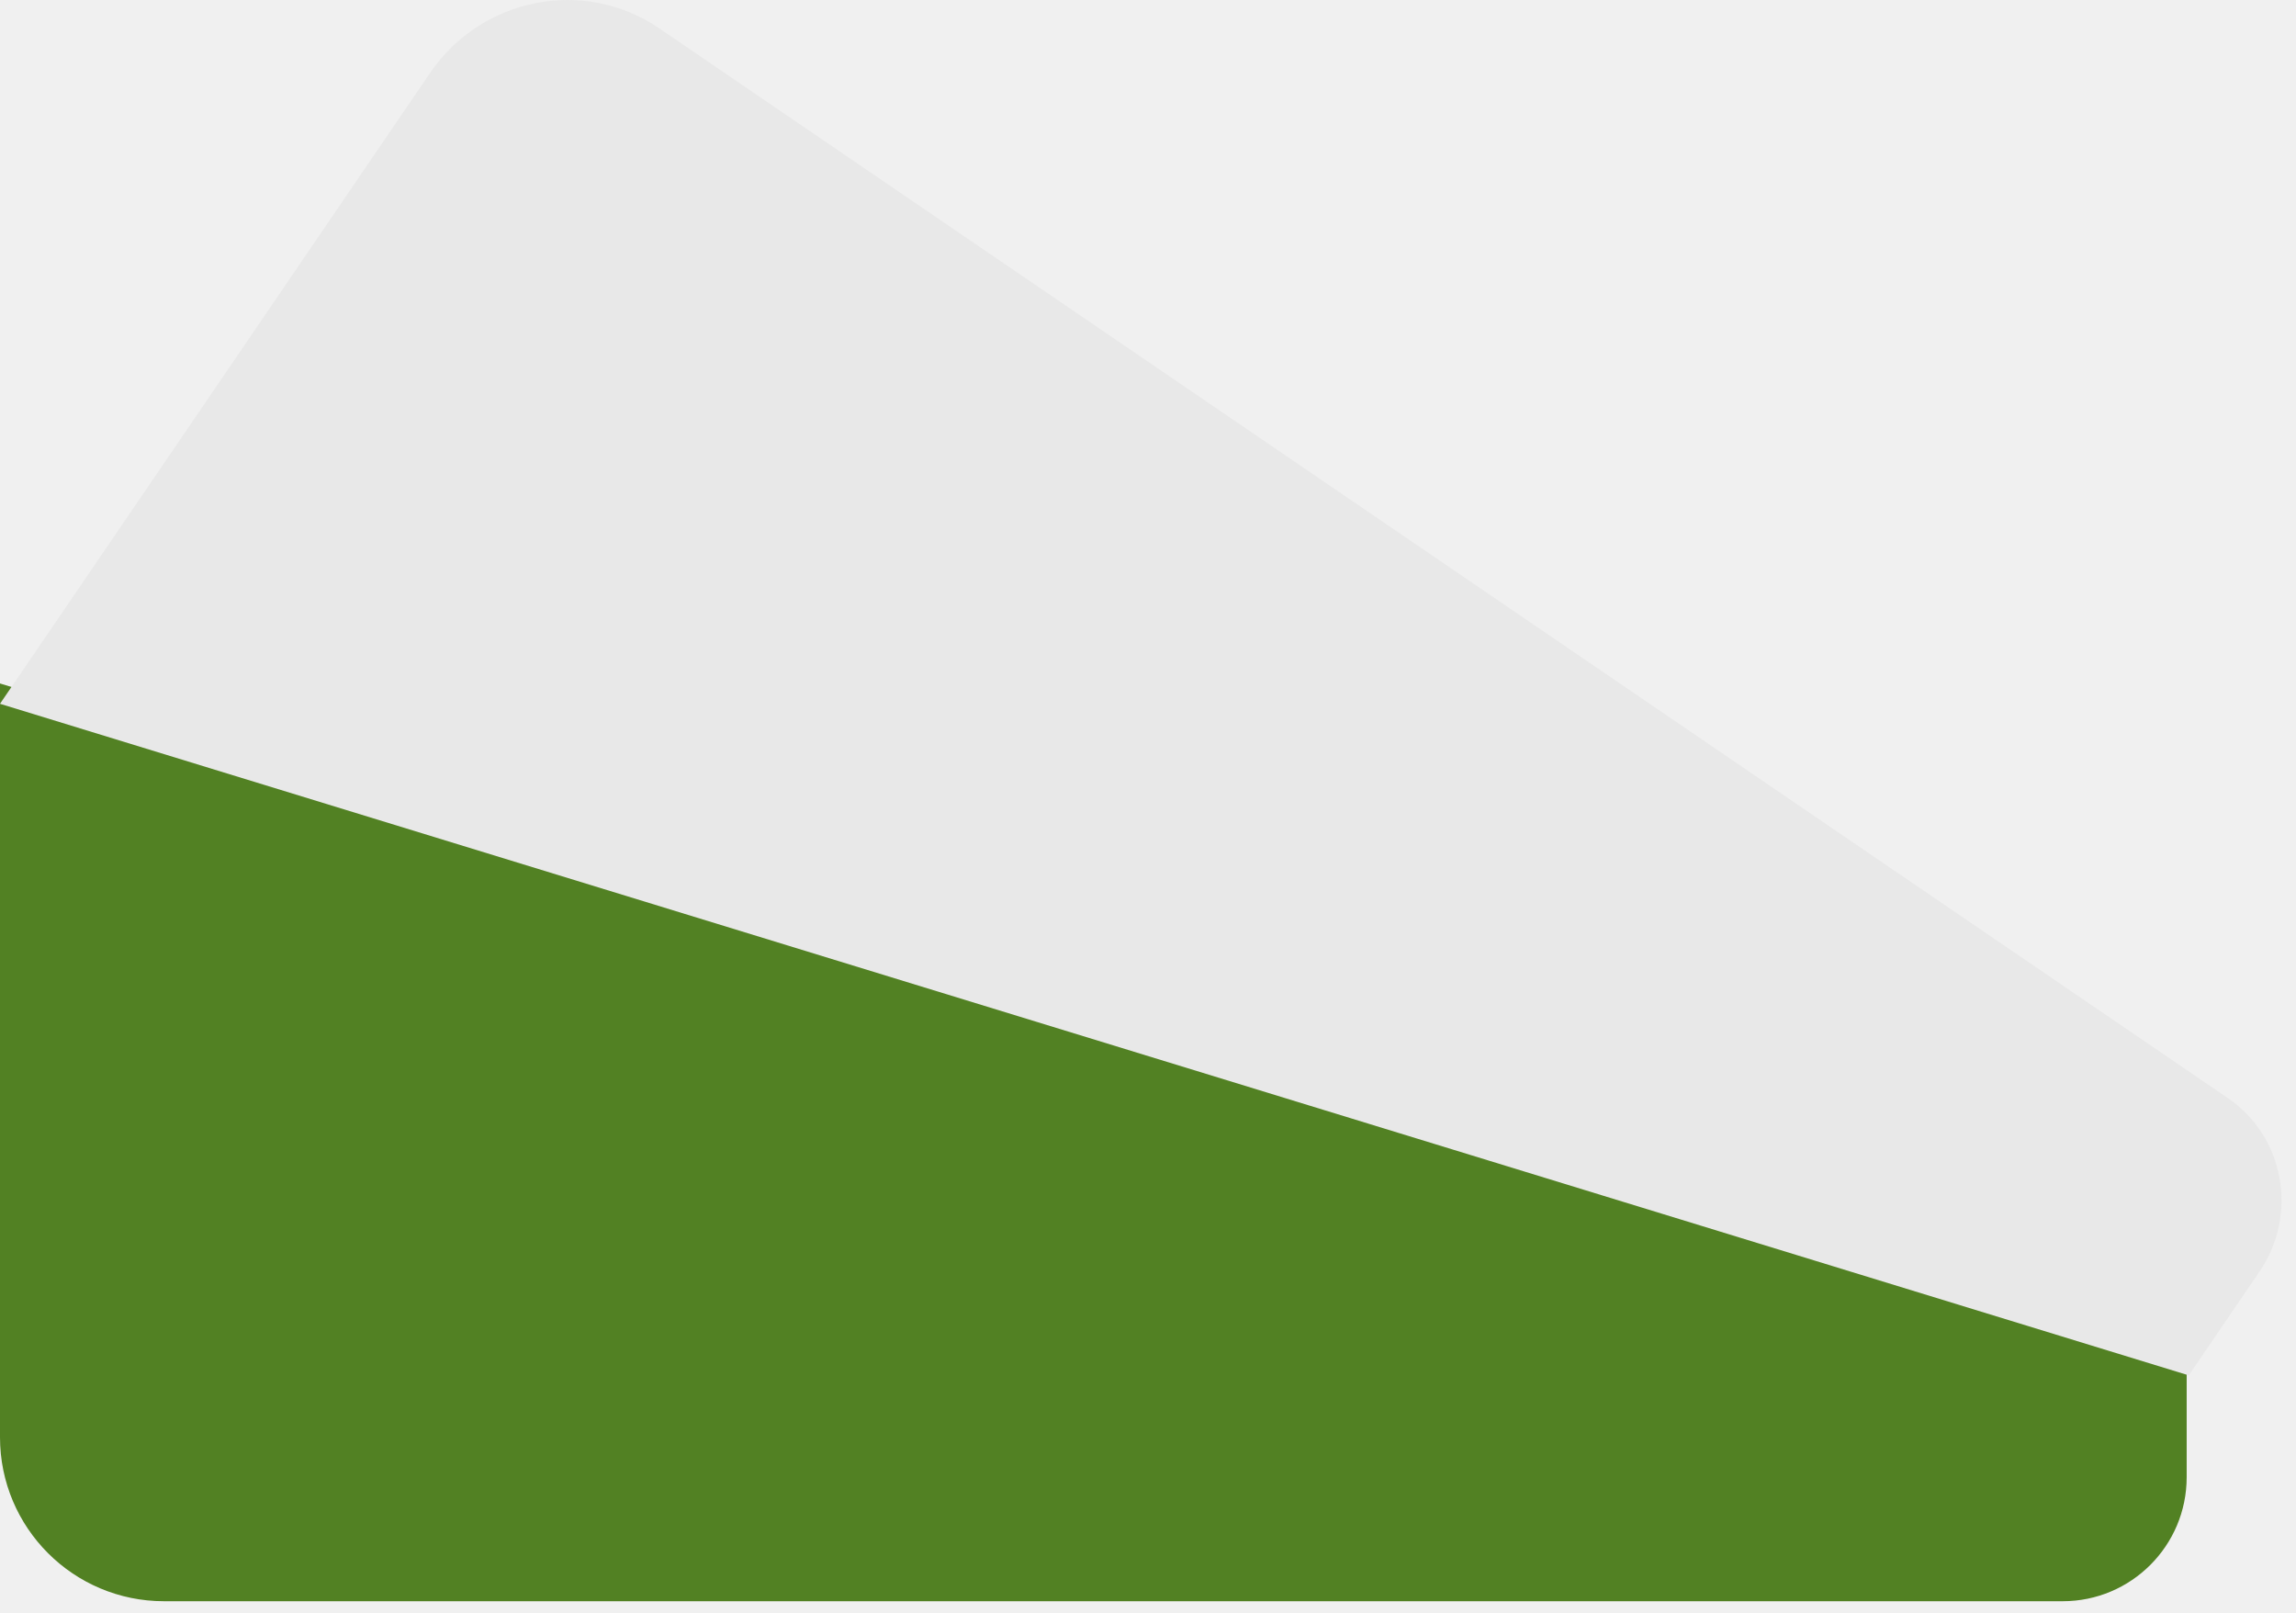
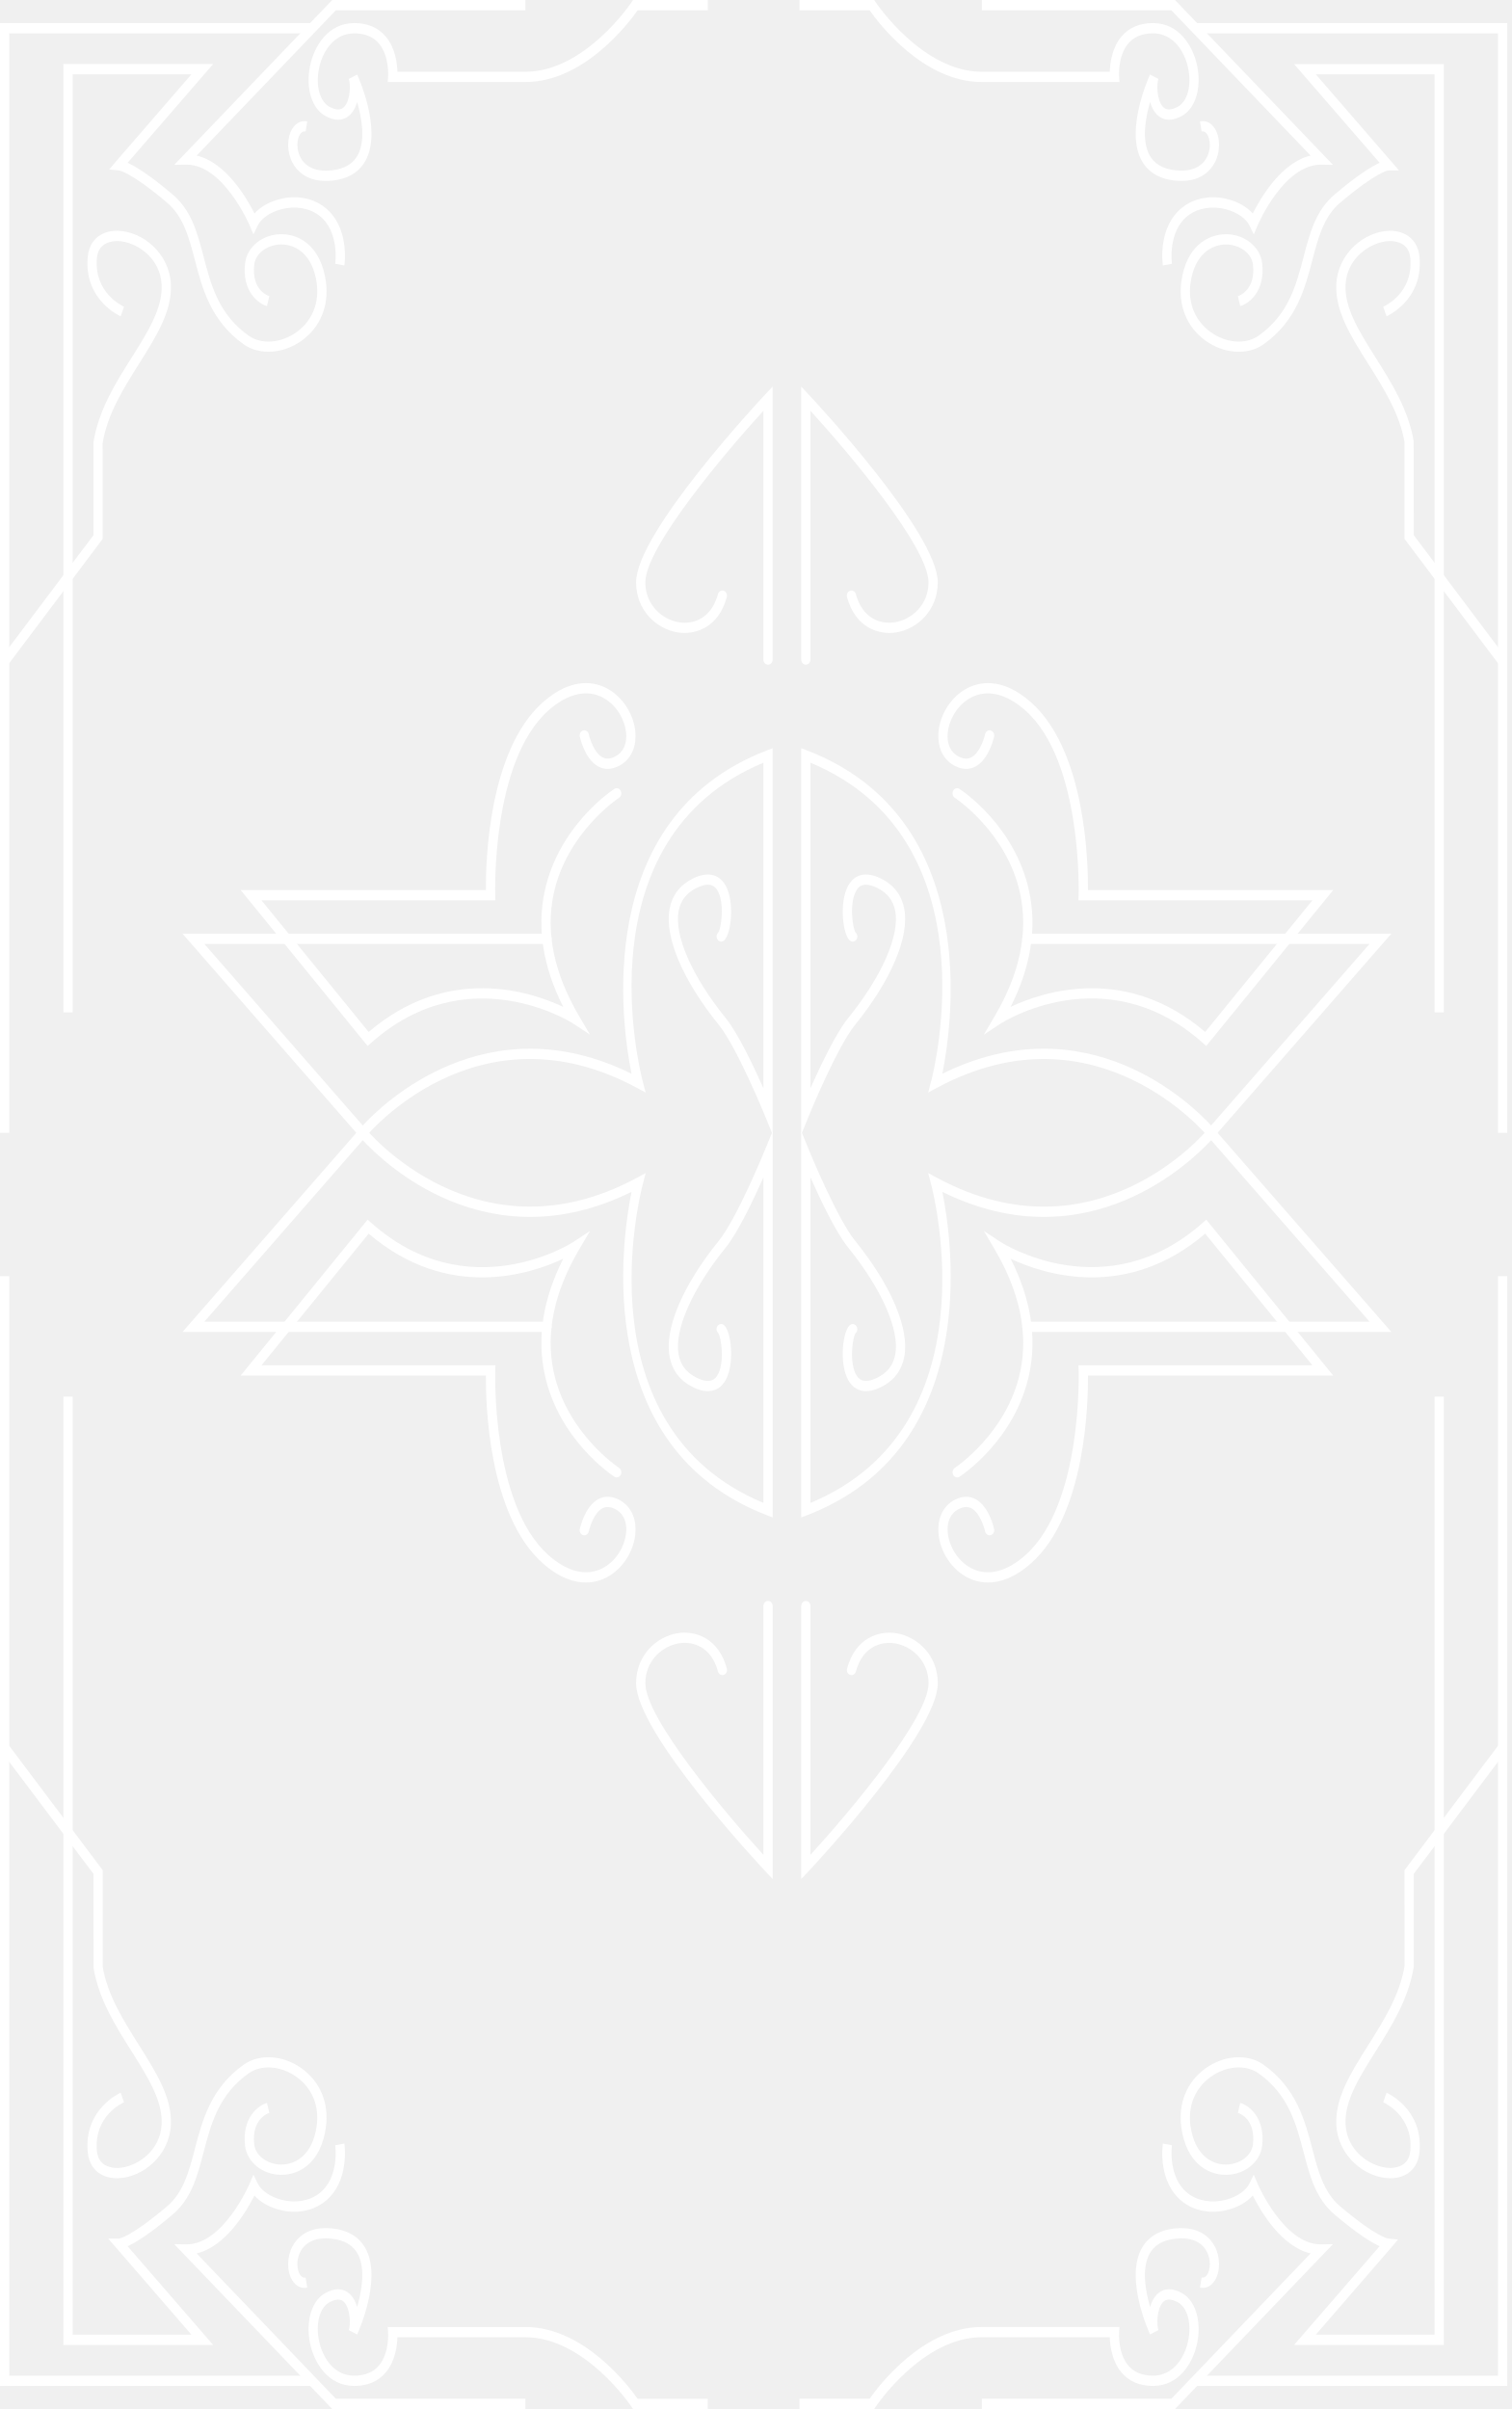
- <svg xmlns="http://www.w3.org/2000/svg" width="84" height="59" viewBox="0 0 84 59" fill="none">
-   <path d="M0 25L80 49.5V54.035C80 56.54 77.969 58.571 75.465 58.571H6C2.686 58.571 0 55.885 0 52.571L0 25Z" fill="#528123" />
-   <path d="M0 25.744L80.076 50.309L82.664 46.514C84.093 44.418 83.574 41.575 81.504 40.164L24.111 1.032C21.373 -0.834 17.621 -0.1 15.73 2.673L0 25.744Z" fill="#E8E8E8" />
+ <svg xmlns="http://www.w3.org/2000/svg" width="64" height="102" viewBox="0 0 64 102" fill="none">
+   <path d="M41.832 67.005C41.444 67.005 41.133 66.888 40.921 66.773C40.204 66.382 39.713 65.539 39.728 64.723C39.737 64.161 39.999 63.713 40.445 63.492C40.756 63.339 41.048 63.336 41.311 63.479C41.88 63.792 42.08 64.701 42.088 64.74C42.113 64.857 42.048 64.973 41.943 65.001C41.84 65.028 41.732 64.957 41.707 64.841C41.662 64.632 41.471 64.051 41.137 63.868C40.981 63.782 40.806 63.79 40.604 63.889C40.212 64.082 40.124 64.454 40.12 64.732C40.11 65.284 40.442 66.028 41.094 66.384C41.781 66.759 42.605 66.568 43.414 65.847C45.837 63.691 45.669 58.091 45.667 58.035L45.66 57.809H55.566L51.026 52.234C47.669 55.104 44.168 53.947 42.789 53.297C43.641 54.983 43.906 56.623 43.575 58.182C42.984 60.966 40.72 62.464 40.624 62.526C40.531 62.585 40.411 62.552 40.356 62.448C40.302 62.344 40.333 62.212 40.426 62.151C40.448 62.136 42.644 60.68 43.195 58.078C43.54 56.447 43.176 54.706 42.115 52.902L41.657 52.123L42.378 52.597C42.422 52.626 46.815 55.431 50.926 51.769L51.07 51.641L56.446 58.243H46.063C46.073 59.352 45.976 64.124 43.66 66.185C42.952 66.815 42.329 67.005 41.832 67.005Z" fill="white" />
+   <path d="M33.922 64.25V47.894L34.296 48.805C34.307 48.833 35.45 51.605 36.196 52.527C37.732 54.424 38.513 56.265 38.285 57.453C38.173 58.033 37.841 58.463 37.299 58.732C36.47 59.142 36.075 58.723 35.914 58.437C35.528 57.749 35.67 56.394 35.976 56.112C36.059 56.035 36.182 56.048 36.251 56.14C36.32 56.232 36.309 56.369 36.226 56.446C36.096 56.603 35.939 57.736 36.271 58.248C36.335 58.345 36.525 58.64 37.14 58.335C37.568 58.123 37.817 57.805 37.902 57.362C38.1 56.326 37.335 54.584 35.905 52.816C35.388 52.179 34.723 50.775 34.314 49.854V63.635C42.037 60.414 39.533 50.562 39.421 50.14L39.298 49.67L39.695 49.883C46.425 53.491 51.086 47.877 51.132 47.82L51.272 47.647L58.908 56.397H43.476C43.367 56.397 43.28 56.3 43.28 56.179C43.28 56.06 43.367 55.962 43.476 55.962H57.985L51.277 48.276C50.433 49.193 46.019 53.483 39.898 50.465C40.318 52.548 41.592 61.286 34.183 64.15L33.922 64.25Z" fill="white" />
+   <path d="M33.922 79.56V68.003C33.922 67.883 34.01 67.786 34.118 67.786C34.227 67.786 34.314 67.883 34.314 68.003V78.536C35.968 76.723 39.313 72.754 39.313 71.272C39.313 70.314 38.597 69.697 37.892 69.582C37.275 69.484 36.517 69.741 36.238 70.771C36.207 70.885 36.098 70.951 35.995 70.916C35.891 70.882 35.832 70.761 35.864 70.647C36.215 69.351 37.207 69.034 37.949 69.153C38.821 69.295 39.705 70.068 39.705 71.273C39.705 73.37 34.477 78.97 34.255 79.208L33.922 79.56Z" fill="white" />
+   <path d="M51.069 44.288L50.926 44.16C46.809 40.491 42.422 43.303 42.378 43.331L41.654 43.808L42.114 43.026C43.177 41.222 43.539 39.479 43.193 37.847C42.64 35.242 40.447 33.793 40.425 33.778C40.331 33.718 40.301 33.584 40.355 33.481C40.41 33.377 40.53 33.343 40.623 33.404C40.719 33.465 42.983 34.963 43.574 37.748C43.905 39.306 43.64 40.946 42.788 42.632C44.166 41.984 47.668 40.824 51.025 43.695L55.565 38.12H45.659L45.666 37.894C45.668 37.838 45.834 32.237 43.413 30.082C42.604 29.362 41.78 29.172 41.093 29.545C40.441 29.901 40.109 30.646 40.118 31.198C40.123 31.475 40.211 31.847 40.603 32.04C40.805 32.14 40.98 32.146 41.136 32.061C41.473 31.876 41.661 31.297 41.706 31.089C41.731 30.972 41.836 30.898 41.941 30.928C42.047 30.955 42.112 31.072 42.087 31.189C42.079 31.228 41.879 32.138 41.31 32.45C41.047 32.594 40.755 32.59 40.444 32.437C39.998 32.217 39.737 31.768 39.727 31.206C39.712 30.39 40.203 29.547 40.92 29.156C41.402 28.894 42.397 28.622 43.658 29.744C45.975 31.806 46.072 36.577 46.062 37.686H56.445L51.069 44.288Z" fill="white" />
+   <path d="M51.272 48.283L51.132 48.11C51.086 48.053 46.416 42.443 39.694 46.046L39.297 46.259L39.421 45.79C39.533 45.368 42.037 35.515 34.314 32.294V46.075C34.723 45.155 35.388 43.751 35.904 43.113C37.335 41.346 38.1 39.604 37.901 38.568C37.817 38.124 37.567 37.806 37.139 37.595C36.525 37.29 36.334 37.585 36.271 37.682C35.939 38.194 36.095 39.326 36.229 39.488C36.312 39.565 36.322 39.7 36.252 39.792C36.183 39.883 36.059 39.895 35.975 39.818C35.67 39.536 35.528 38.18 35.914 37.493C36.075 37.207 36.469 36.788 37.299 37.198C37.841 37.466 38.173 37.897 38.284 38.477C38.512 39.664 37.731 41.506 36.195 43.403C35.45 44.324 34.307 47.096 34.296 47.125L33.922 48.036V31.679L34.182 31.78C41.59 34.643 40.317 43.381 39.897 45.464C46.018 42.446 50.432 46.736 51.276 47.654L57.984 39.967H43.475C43.366 39.967 43.279 39.87 43.279 39.75C43.279 39.63 43.366 39.533 43.475 39.533H58.907L51.272 48.283Z" fill="white" />
+   <path d="M34.118 28.143C34.01 28.143 33.922 28.046 33.922 27.926V16.369L34.253 16.722C34.476 16.959 39.703 22.56 39.703 24.658C39.703 25.861 38.82 26.635 37.948 26.777C37.206 26.896 36.213 26.579 35.862 25.283C35.831 25.168 35.89 25.047 35.993 25.013C36.097 24.977 36.206 25.044 36.237 25.159C36.516 26.188 37.274 26.447 37.891 26.347C38.596 26.232 39.311 25.615 39.311 24.658C39.311 23.176 35.967 19.206 34.313 17.394V27.926C34.314 28.046 34.226 28.143 34.118 28.143Z" fill="white" />
+   <path d="M15.565 44.288L10.189 37.686H20.572C20.562 36.577 20.659 31.806 22.975 29.743C24.236 28.622 25.232 28.894 25.713 29.156C26.431 29.547 26.921 30.39 26.907 31.206C26.897 31.768 26.636 32.216 26.19 32.436C25.879 32.59 25.587 32.594 25.324 32.449C24.755 32.137 24.555 31.227 24.547 31.189C24.522 31.072 24.587 30.955 24.692 30.927C24.797 30.902 24.903 30.971 24.928 31.088C24.973 31.297 25.163 31.877 25.498 32.061C25.655 32.146 25.829 32.139 26.03 32.039C26.422 31.846 26.51 31.475 26.515 31.198C26.525 30.646 26.193 29.901 25.54 29.545C24.854 29.171 24.03 29.361 23.22 30.081C20.798 32.238 20.965 37.838 20.967 37.894L20.975 38.12H11.069L15.608 43.695C18.965 40.824 22.467 41.982 23.846 42.632C22.993 40.946 22.729 39.305 23.059 37.747C23.651 34.963 25.915 33.465 26.01 33.403C26.104 33.343 26.224 33.377 26.278 33.481C26.333 33.584 26.302 33.716 26.209 33.778C26.187 33.792 23.991 35.249 23.44 37.851C23.095 39.481 23.458 41.223 24.52 43.026L24.978 43.805L24.256 43.332C24.212 43.303 19.819 40.497 15.709 44.16L15.565 44.288Z" fill="white" />
+   <path d="M15.363 48.283L7.727 39.533H23.159C23.268 39.533 23.355 39.63 23.355 39.75C23.355 39.87 23.268 39.967 23.159 39.967H8.651L15.358 47.654C16.203 46.737 20.616 42.447 26.738 45.464C26.318 43.381 25.044 34.643 32.452 31.78L32.712 31.679V48.036L32.338 47.125C32.327 47.097 31.184 44.324 30.439 43.403C28.903 41.506 28.122 39.664 28.351 38.477C28.461 37.897 28.793 37.467 29.335 37.198C30.165 36.788 30.56 37.207 30.721 37.493C31.107 38.18 30.965 39.536 30.659 39.818C30.576 39.894 30.452 39.881 30.383 39.789C30.315 39.698 30.326 39.56 30.408 39.484C30.539 39.326 30.695 38.194 30.363 37.682C30.301 37.585 30.11 37.29 29.495 37.595C29.067 37.806 28.818 38.124 28.733 38.568C28.534 39.604 29.299 41.346 30.73 43.113C31.246 43.751 31.911 45.155 32.321 46.075V32.294C24.597 35.516 27.101 45.368 27.213 45.79L27.337 46.259L26.94 46.047C20.211 42.439 15.549 48.053 15.503 48.11L15.363 48.283Z" fill="white" />
+   <path d="M32.516 28.143C32.408 28.143 32.321 28.046 32.321 27.926V17.393C30.666 19.206 27.322 23.176 27.322 24.657C27.322 25.615 28.037 26.232 28.743 26.347C29.359 26.448 30.118 26.188 30.396 25.158C30.428 25.043 30.536 24.977 30.64 25.013C30.744 25.047 30.802 25.168 30.771 25.283C30.421 26.578 29.431 26.895 28.686 26.776C27.814 26.635 26.931 25.861 26.931 24.657C26.931 22.559 32.158 16.959 32.38 16.722L32.712 16.368V27.926C32.712 28.046 32.625 28.143 32.516 28.143Z" fill="white" />
+   <path d="M24.802 67.005C24.305 67.005 23.683 66.815 22.975 66.186C20.659 64.124 20.562 59.352 20.572 58.243H10.189L15.565 51.641L15.709 51.769C19.825 55.438 24.213 52.626 24.257 52.597L24.98 52.121L24.52 52.903C23.457 54.708 23.094 56.45 23.441 58.082C23.995 60.687 26.187 62.136 26.209 62.151C26.303 62.212 26.334 62.344 26.279 62.448C26.225 62.551 26.104 62.585 26.011 62.526C25.915 62.464 23.651 60.966 23.06 58.182C22.729 56.623 22.994 54.983 23.846 53.297C22.468 53.946 18.966 55.105 15.609 52.234L11.07 57.809H20.976L20.968 58.035C20.966 58.091 20.8 63.693 23.221 65.847C24.03 66.567 24.855 66.759 25.541 66.384C26.194 66.028 26.525 65.284 26.516 64.732C26.511 64.454 26.423 64.082 26.031 63.889C25.829 63.79 25.656 63.783 25.499 63.868C25.164 64.051 24.974 64.632 24.928 64.841C24.903 64.957 24.797 65.028 24.693 65.001C24.588 64.973 24.523 64.857 24.547 64.74C24.556 64.701 24.756 63.792 25.325 63.479C25.588 63.336 25.879 63.34 26.19 63.492C26.637 63.712 26.898 64.161 26.907 64.723C26.922 65.539 26.431 66.382 25.714 66.773C25.502 66.888 25.191 67.005 24.802 67.005Z" fill="white" />
+   <path d="M32.712 64.25L32.452 64.15C25.044 61.286 26.318 52.548 26.738 50.465C20.617 53.484 16.203 49.193 15.358 48.276L8.651 55.962H23.159C23.268 55.962 23.355 56.06 23.355 56.179C23.355 56.3 23.268 56.397 23.159 56.397H7.727L15.363 47.647L15.503 47.82C15.549 47.877 20.219 53.487 26.941 49.883L27.337 49.67L27.214 50.14C27.102 50.562 24.598 60.414 32.321 63.635V49.854C31.912 50.775 31.246 52.179 30.731 52.816C29.299 54.584 28.534 56.326 28.733 57.362C28.819 57.805 29.068 58.123 29.495 58.335C30.11 58.64 30.301 58.345 30.364 58.248C30.696 57.736 30.539 56.603 30.406 56.441C30.322 56.365 30.313 56.23 30.382 56.138C30.451 56.047 30.576 56.035 30.66 56.112C30.965 56.394 31.107 57.749 30.721 58.437C30.56 58.723 30.166 59.142 29.336 58.732C28.793 58.463 28.462 58.033 28.351 57.453C28.122 56.266 28.903 54.424 30.44 52.527C31.185 51.605 32.327 48.833 32.339 48.805L32.713 47.894V64.25H32.712Z" fill="white" />
+   <path d="M32.712 79.56L32.381 79.207C32.158 78.97 26.931 73.369 26.931 71.272C26.931 70.068 27.814 69.294 28.686 69.152C29.43 69.032 30.422 69.35 30.772 70.646C30.803 70.761 30.744 70.881 30.641 70.916C30.537 70.951 30.428 70.885 30.397 70.77C30.119 69.74 29.359 69.48 28.744 69.581C28.038 69.696 27.323 70.314 27.323 71.272C27.323 72.753 30.667 76.723 32.321 78.535V68.002C32.321 67.882 32.409 67.785 32.517 67.785C32.625 67.785 32.713 67.882 32.713 68.002V79.56H32.712Z" fill="white" />
+   <path d="M61.128 42.864H60.737V3.147H55.709L59.232 7.217H58.773C58.762 7.218 58.274 7.281 56.739 8.583C56.044 9.171 55.812 10.062 55.565 11.005C55.249 12.215 54.89 13.587 53.495 14.579C52.833 15.05 51.825 14.988 51.044 14.427C50.252 13.858 49.877 12.949 50.016 11.931C50.219 10.429 51.131 9.918 51.921 9.916C52.707 9.927 53.359 10.457 53.437 11.15C53.57 12.329 52.889 12.85 52.51 12.96L52.41 12.541L52.46 12.751L52.409 12.541C52.441 12.532 53.172 12.293 53.049 11.204C52.996 10.733 52.499 10.358 51.916 10.351C51.294 10.351 50.57 10.769 50.403 11.996C50.289 12.837 50.6 13.59 51.258 14.063C51.914 14.534 52.748 14.597 53.285 14.214C54.556 13.31 54.878 12.077 55.19 10.885C55.454 9.871 55.705 8.913 56.501 8.238C57.487 7.402 58.077 7.045 58.41 6.893L54.79 2.714H61.129V42.864H61.128Z" fill="white" />
+   <path d="M49.233 11.239C49.223 11.173 49.002 9.603 50.071 8.775C50.588 8.374 51.291 8.251 52 8.439C52.431 8.554 52.798 8.768 53.04 9.038C53.373 8.377 54.251 6.878 55.488 6.587L49.593 0.435H41.569V0.001H49.748L56.436 6.981L55.932 6.973C54.353 6.959 53.26 9.507 53.249 9.534L53.083 9.924L52.899 9.544C52.758 9.252 52.369 8.984 51.909 8.862C51.318 8.707 50.714 8.806 50.295 9.131C49.427 9.804 49.617 11.155 49.619 11.169L49.233 11.239Z" fill="white" />
+   <path d="M63.813 47.965H63.421V1.411H50.606V0.977H63.813V47.965Z" fill="white" />
+   <path d="M50.022 7.661C49.934 7.661 49.841 7.656 49.743 7.646C49.049 7.571 48.563 7.264 48.301 6.732C47.657 5.427 48.648 3.249 48.69 3.157L49.045 3.341C48.965 3.548 48.972 4.238 49.237 4.52C49.288 4.576 49.446 4.743 49.857 4.525C50.273 4.305 50.457 3.631 50.305 2.889C50.166 2.207 49.691 1.411 48.815 1.411C48.357 1.411 48.003 1.559 47.761 1.85C47.319 2.384 47.379 3.229 47.379 3.237L47.397 3.473H41.568C39.076 3.473 37.181 0.954 36.816 0.434H33.847V0H37.013L37.072 0.089C37.091 0.119 39.048 3.039 41.568 3.039H46.986C46.996 2.693 47.073 2.04 47.473 1.556C47.792 1.172 48.243 0.977 48.815 0.977C49.922 0.977 50.515 1.954 50.687 2.792C50.879 3.734 50.607 4.608 50.026 4.916C49.484 5.203 49.15 5.03 48.965 4.833C48.837 4.696 48.749 4.514 48.692 4.317C48.495 5.003 48.341 5.909 48.645 6.524C48.843 6.927 49.215 7.152 49.781 7.213C50.406 7.281 50.871 7.086 51.093 6.666C51.28 6.311 51.244 5.901 51.115 5.695C51.017 5.539 50.908 5.56 50.873 5.567L50.805 5.139C51.054 5.09 51.283 5.203 51.436 5.447C51.674 5.826 51.672 6.43 51.431 6.885C51.271 7.187 50.883 7.661 50.022 7.661Z" fill="white" />
+   <path d="M63.466 28.14L59.465 22.817V18.723C59.262 17.52 58.578 16.436 57.917 15.387C57.2 14.25 56.523 13.176 56.577 12.038C56.64 10.714 57.788 9.797 58.821 9.771C59.541 9.763 60.037 10.182 60.1 10.89C60.259 12.715 58.717 13.385 58.702 13.392L58.563 12.986C58.615 12.964 59.84 12.423 59.71 10.931C59.651 10.258 59.075 10.207 58.83 10.206C58.085 10.224 57.024 10.878 56.968 12.061C56.921 13.049 57.561 14.064 58.238 15.138C58.923 16.225 59.631 17.349 59.852 18.684L59.856 22.659L63.767 27.861L63.466 28.14Z" fill="white" />
+   <path d="M3.076 42.864H2.684V2.713H9.023L5.403 6.893C5.736 7.045 6.326 7.402 7.312 8.237C8.109 8.913 8.359 9.871 8.624 10.884C8.936 12.076 9.258 13.31 10.529 14.214C11.066 14.596 11.9 14.534 12.556 14.062C13.213 13.59 13.524 12.837 13.41 11.996C13.245 10.781 12.534 10.35 11.916 10.35C11.909 10.35 11.903 10.35 11.897 10.35C11.315 10.358 10.817 10.733 10.764 11.204C10.64 12.305 11.371 12.531 11.403 12.54L11.303 12.96C10.924 12.85 10.243 12.329 10.376 11.15C10.454 10.457 11.106 9.927 11.892 9.916C11.9 9.916 11.908 9.916 11.916 9.916C12.698 9.916 13.595 10.444 13.798 11.931C13.936 12.948 13.561 13.857 12.769 14.426C11.988 14.987 10.98 15.049 10.317 14.579C8.923 13.586 8.564 12.215 8.249 11.005C8.001 10.061 7.769 9.171 7.075 8.582C5.539 7.28 5.051 7.218 5.031 7.216L4.626 7.175L4.899 6.849L8.104 3.147H3.076V42.864Z" fill="white" />
+   <path d="M14.58 11.239L14.194 11.169C14.196 11.155 14.382 9.8 13.518 9.13C13.099 8.805 12.495 8.706 11.904 8.861C11.444 8.983 11.055 9.251 10.914 9.544L10.73 9.923L10.564 9.533C10.553 9.507 9.458 6.972 7.905 6.972C7.897 6.972 7.89 6.972 7.882 6.972L7.378 6.98L14.066 0H22.244V0.434H14.221L8.326 6.587C9.564 6.877 10.441 8.377 10.774 9.038C11.015 8.768 11.383 8.553 11.814 8.439C12.523 8.251 13.226 8.374 13.743 8.774C14.81 9.604 14.59 11.174 14.58 11.239Z" fill="white" />
+   <path d="M0.391 47.965H0V0.977H13.207V1.411H0.391V47.965Z" fill="white" />
+   <path d="M13.791 7.661C12.93 7.661 12.542 7.187 12.382 6.886C12.142 6.431 12.14 5.826 12.377 5.448C12.53 5.203 12.759 5.09 13.008 5.14L12.941 5.567C12.905 5.561 12.797 5.54 12.699 5.695C12.569 5.901 12.533 6.312 12.721 6.666C12.942 7.087 13.408 7.282 14.032 7.214C14.598 7.153 14.969 6.928 15.169 6.525C15.472 5.91 15.319 5.004 15.121 4.318C15.064 4.515 14.976 4.697 14.848 4.833C14.663 5.031 14.329 5.204 13.787 4.917C13.205 4.608 12.934 3.735 13.127 2.793C13.298 1.956 13.891 0.977 14.998 0.977C15.57 0.977 16.021 1.173 16.34 1.557C16.74 2.04 16.817 2.694 16.827 3.039H22.244C24.768 3.039 26.722 0.12 26.741 0.09L26.8 0.001H29.966V0.435H26.997C26.632 0.955 24.738 3.473 22.244 3.473H16.416L16.433 3.238C16.433 3.23 16.49 2.38 16.049 1.849C15.808 1.559 15.454 1.412 14.997 1.412C14.121 1.412 13.647 2.208 13.508 2.889C13.355 3.632 13.54 4.305 13.955 4.526C14.366 4.744 14.524 4.576 14.575 4.521C14.841 4.239 14.847 3.548 14.767 3.342L15.122 3.158C15.165 3.25 16.155 5.427 15.511 6.733C15.249 7.265 14.764 7.572 14.069 7.647C13.971 7.656 13.878 7.661 13.791 7.661Z" fill="white" />
+   <path d="M0.346 28.14L0.045 27.862L3.957 22.66V18.723C4.182 17.35 4.889 16.226 5.575 15.139C6.252 14.064 6.891 13.049 6.844 12.062C6.788 10.879 5.727 10.224 4.983 10.206C4.736 10.208 4.162 10.259 4.103 10.931C3.972 12.431 5.237 12.981 5.25 12.986L5.111 13.393C5.095 13.386 3.554 12.716 3.713 10.89C3.774 10.197 4.245 9.771 4.948 9.771C4.962 9.771 4.976 9.772 4.991 9.772C6.024 9.797 7.173 10.714 7.235 12.039C7.289 13.176 6.612 14.25 5.896 15.387C5.234 16.436 4.551 17.521 4.345 18.763L4.348 22.817L0.346 28.14Z" fill="white" />
+   <path d="M9.023 99.287H2.684V59.136H3.076V98.853H8.104L4.581 94.784H5.04C5.051 94.783 5.539 94.72 7.074 93.418C7.769 92.83 8.001 91.939 8.248 90.996C8.564 89.786 8.922 88.414 10.317 87.422C10.98 86.95 11.988 87.013 12.768 87.575C13.561 88.144 13.935 89.052 13.797 90.07C13.595 91.557 12.697 92.085 11.916 92.085C11.908 92.085 11.9 92.085 11.892 92.085C11.106 92.074 10.453 91.544 10.375 90.851C10.242 89.672 10.924 89.151 11.303 89.041L11.402 89.46L11.352 89.251L11.403 89.46C11.372 89.469 10.641 89.708 10.763 90.796C10.816 91.268 11.314 91.643 11.896 91.651C11.903 91.651 11.909 91.651 11.915 91.651C12.533 91.651 13.245 91.22 13.409 90.005C13.524 89.164 13.213 88.411 12.555 87.939C11.899 87.468 11.065 87.404 10.528 87.787C9.257 88.691 8.935 89.924 8.623 91.116C8.358 92.13 8.108 93.087 7.312 93.763C6.326 94.599 5.736 94.956 5.403 95.108L9.023 99.287Z" fill="white" />
+   <path d="M22.244 102H14.065L7.377 95.02L7.881 95.028C7.889 95.028 7.897 95.028 7.904 95.028C9.457 95.028 10.553 92.493 10.564 92.467L10.73 92.077L10.913 92.457C11.055 92.749 11.444 93.017 11.904 93.139C12.494 93.294 13.098 93.195 13.517 92.87C14.385 92.197 14.195 90.845 14.194 90.832L14.58 90.76C14.589 90.827 14.81 92.397 13.741 93.226C13.224 93.626 12.522 93.749 11.812 93.561C11.381 93.446 11.014 93.232 10.772 92.962C10.439 93.623 9.561 95.122 8.324 95.412L14.219 101.566H22.243V102H22.244Z" fill="white" />
+   <path d="M13.207 101.023H0V54.036H0.391V100.59H13.207V101.023Z" fill="white" />
+   <path d="M29.965 102H26.799L26.74 101.911C26.721 101.882 24.763 98.962 22.243 98.962H16.826C16.816 99.308 16.74 99.961 16.339 100.444C16.02 100.828 15.569 101.023 14.997 101.023C13.89 101.023 13.297 100.046 13.125 99.208C12.933 98.266 13.204 97.392 13.786 97.084C14.328 96.798 14.662 96.971 14.847 97.168C14.975 97.304 15.063 97.486 15.12 97.683C15.317 96.996 15.471 96.091 15.168 95.476C14.968 95.073 14.597 94.848 14.031 94.787C13.407 94.718 12.941 94.915 12.72 95.335C12.532 95.689 12.568 96.099 12.698 96.306C12.796 96.461 12.905 96.44 12.939 96.434L13.007 96.861C12.758 96.912 12.529 96.798 12.376 96.553C12.139 96.175 12.141 95.57 12.381 95.115C12.557 94.783 13.01 94.242 14.069 94.355C14.763 94.43 15.248 94.737 15.511 95.269C16.154 96.574 15.164 98.752 15.121 98.844L14.767 98.66C14.846 98.453 14.84 97.763 14.575 97.481C14.523 97.425 14.365 97.258 13.955 97.476C13.539 97.696 13.354 98.37 13.507 99.113C13.646 99.794 14.12 100.59 14.996 100.59C15.455 100.59 15.809 100.442 16.05 100.151C16.492 99.617 16.433 98.772 16.432 98.764L16.414 98.528H22.243C24.736 98.528 26.631 101.047 26.995 101.567H29.964L29.965 102Z" fill="white" />
+   <path d="M4.948 92.229C4.245 92.229 3.774 91.804 3.713 91.11C3.554 89.285 5.095 88.615 5.111 88.608L5.25 89.014C5.198 89.037 3.973 89.578 4.103 91.069C4.162 91.742 4.736 91.798 4.983 91.795C5.727 91.777 6.788 91.122 6.844 89.939C6.891 88.951 6.252 87.936 5.575 86.862C4.889 85.775 4.182 84.651 3.96 83.317L3.957 79.341L0.045 74.138L0.346 73.86L4.348 79.184V83.277C4.551 84.48 5.234 85.564 5.896 86.613C6.612 87.751 7.289 88.825 7.235 89.962C7.173 91.286 6.024 92.203 4.991 92.229C4.976 92.229 4.962 92.229 4.948 92.229Z" fill="white" />
+   <path d="M61.128 99.287H54.789L58.409 95.108C58.076 94.956 57.486 94.599 56.5 93.763C55.704 93.087 55.453 92.13 55.188 91.116C54.876 89.924 54.555 88.691 53.284 87.787C52.746 87.404 51.913 87.467 51.257 87.938C50.599 88.411 50.288 89.164 50.402 90.004C50.567 91.219 51.279 91.65 51.897 91.65C51.903 91.65 51.909 91.65 51.916 91.65C52.498 91.642 52.995 91.267 53.048 90.796C53.172 89.695 52.441 89.469 52.41 89.46L52.509 89.04C52.888 89.151 53.57 89.671 53.437 90.851C53.358 91.543 52.706 92.074 51.92 92.085C51.912 92.085 51.904 92.085 51.896 92.085C51.115 92.085 50.217 91.557 50.015 90.069C49.876 89.052 50.252 88.143 51.043 87.574C51.824 87.013 52.832 86.95 53.495 87.422C54.889 88.414 55.248 89.785 55.564 90.995C55.811 91.939 56.044 92.83 56.738 93.418C58.273 94.72 58.761 94.783 58.782 94.784L59.187 94.825L58.914 95.151L55.708 98.853H60.737V59.136H61.128V99.287H61.128Z" fill="white" />
+   <path d="M49.748 102H41.569V101.566H49.593L55.487 95.413C54.25 95.123 53.373 93.624 53.04 92.962C52.798 93.232 52.431 93.447 51.999 93.561C51.291 93.749 50.588 93.627 50.071 93.226C49.002 92.397 49.222 90.828 49.233 90.761L49.619 90.832C49.616 90.845 49.431 92.2 50.295 92.87C50.714 93.196 51.317 93.295 51.908 93.139C52.368 93.018 52.758 92.75 52.898 92.457L53.082 92.077L53.248 92.468C53.259 92.493 54.355 95.028 55.909 95.028C55.916 95.028 55.923 95.028 55.931 95.028L56.435 95.02L49.748 102Z" fill="white" />
+   <path d="M63.813 101.023H50.606V100.59H63.421V54.036H63.813V101.023Z" fill="white" />
+   <path d="M37.014 102H33.848V101.566H36.817C37.181 101.046 39.076 98.527 41.569 98.527H47.397L47.38 98.763C47.379 98.771 47.322 99.621 47.763 100.152C48.005 100.442 48.359 100.589 48.816 100.589C49.692 100.589 50.166 99.793 50.305 99.112C50.457 98.369 50.273 97.696 49.857 97.475C49.446 97.257 49.289 97.425 49.237 97.48C48.972 97.762 48.966 98.453 49.045 98.659L48.691 98.843C48.648 98.751 47.657 96.574 48.301 95.268C48.563 94.737 49.049 94.429 49.743 94.354C50.803 94.247 51.255 94.782 51.431 95.114C51.671 95.569 51.673 96.174 51.436 96.553C51.283 96.797 51.054 96.911 50.805 96.86L50.873 96.433C50.908 96.439 51.017 96.46 51.115 96.305C51.244 96.099 51.28 95.688 51.093 95.334C50.871 94.914 50.406 94.717 49.781 94.787C49.215 94.847 48.843 95.073 48.645 95.476C48.341 96.09 48.495 96.996 48.692 97.682C48.749 97.486 48.837 97.303 48.965 97.167C49.15 96.97 49.484 96.797 50.026 97.083C50.607 97.392 50.879 98.265 50.687 99.207C50.515 100.045 49.922 101.023 48.815 101.023C48.243 101.023 47.792 100.828 47.473 100.443C47.073 99.96 46.997 99.306 46.986 98.961H41.569C39.044 98.961 37.091 101.881 37.072 101.91L37.014 102Z" fill="white" />
+   <path d="M58.865 92.229C58.85 92.229 58.836 92.229 58.821 92.229C57.788 92.203 56.64 91.286 56.577 89.962C56.523 88.825 57.2 87.751 57.917 86.613C58.578 85.564 59.262 84.48 59.468 83.238L59.465 79.184L63.466 73.861L63.767 74.138L59.856 79.341V83.277C59.631 84.651 58.923 85.775 58.238 86.862C57.561 87.936 56.921 88.951 56.968 89.939C57.024 91.122 58.085 91.776 58.83 91.794C59.074 91.797 59.651 91.742 59.71 91.069C59.841 89.569 58.576 89.019 58.563 89.014L58.702 88.608C58.717 88.615 60.259 89.285 60.1 91.11C60.039 91.804 59.568 92.229 58.865 92.229Z" fill="white" />
</svg>
